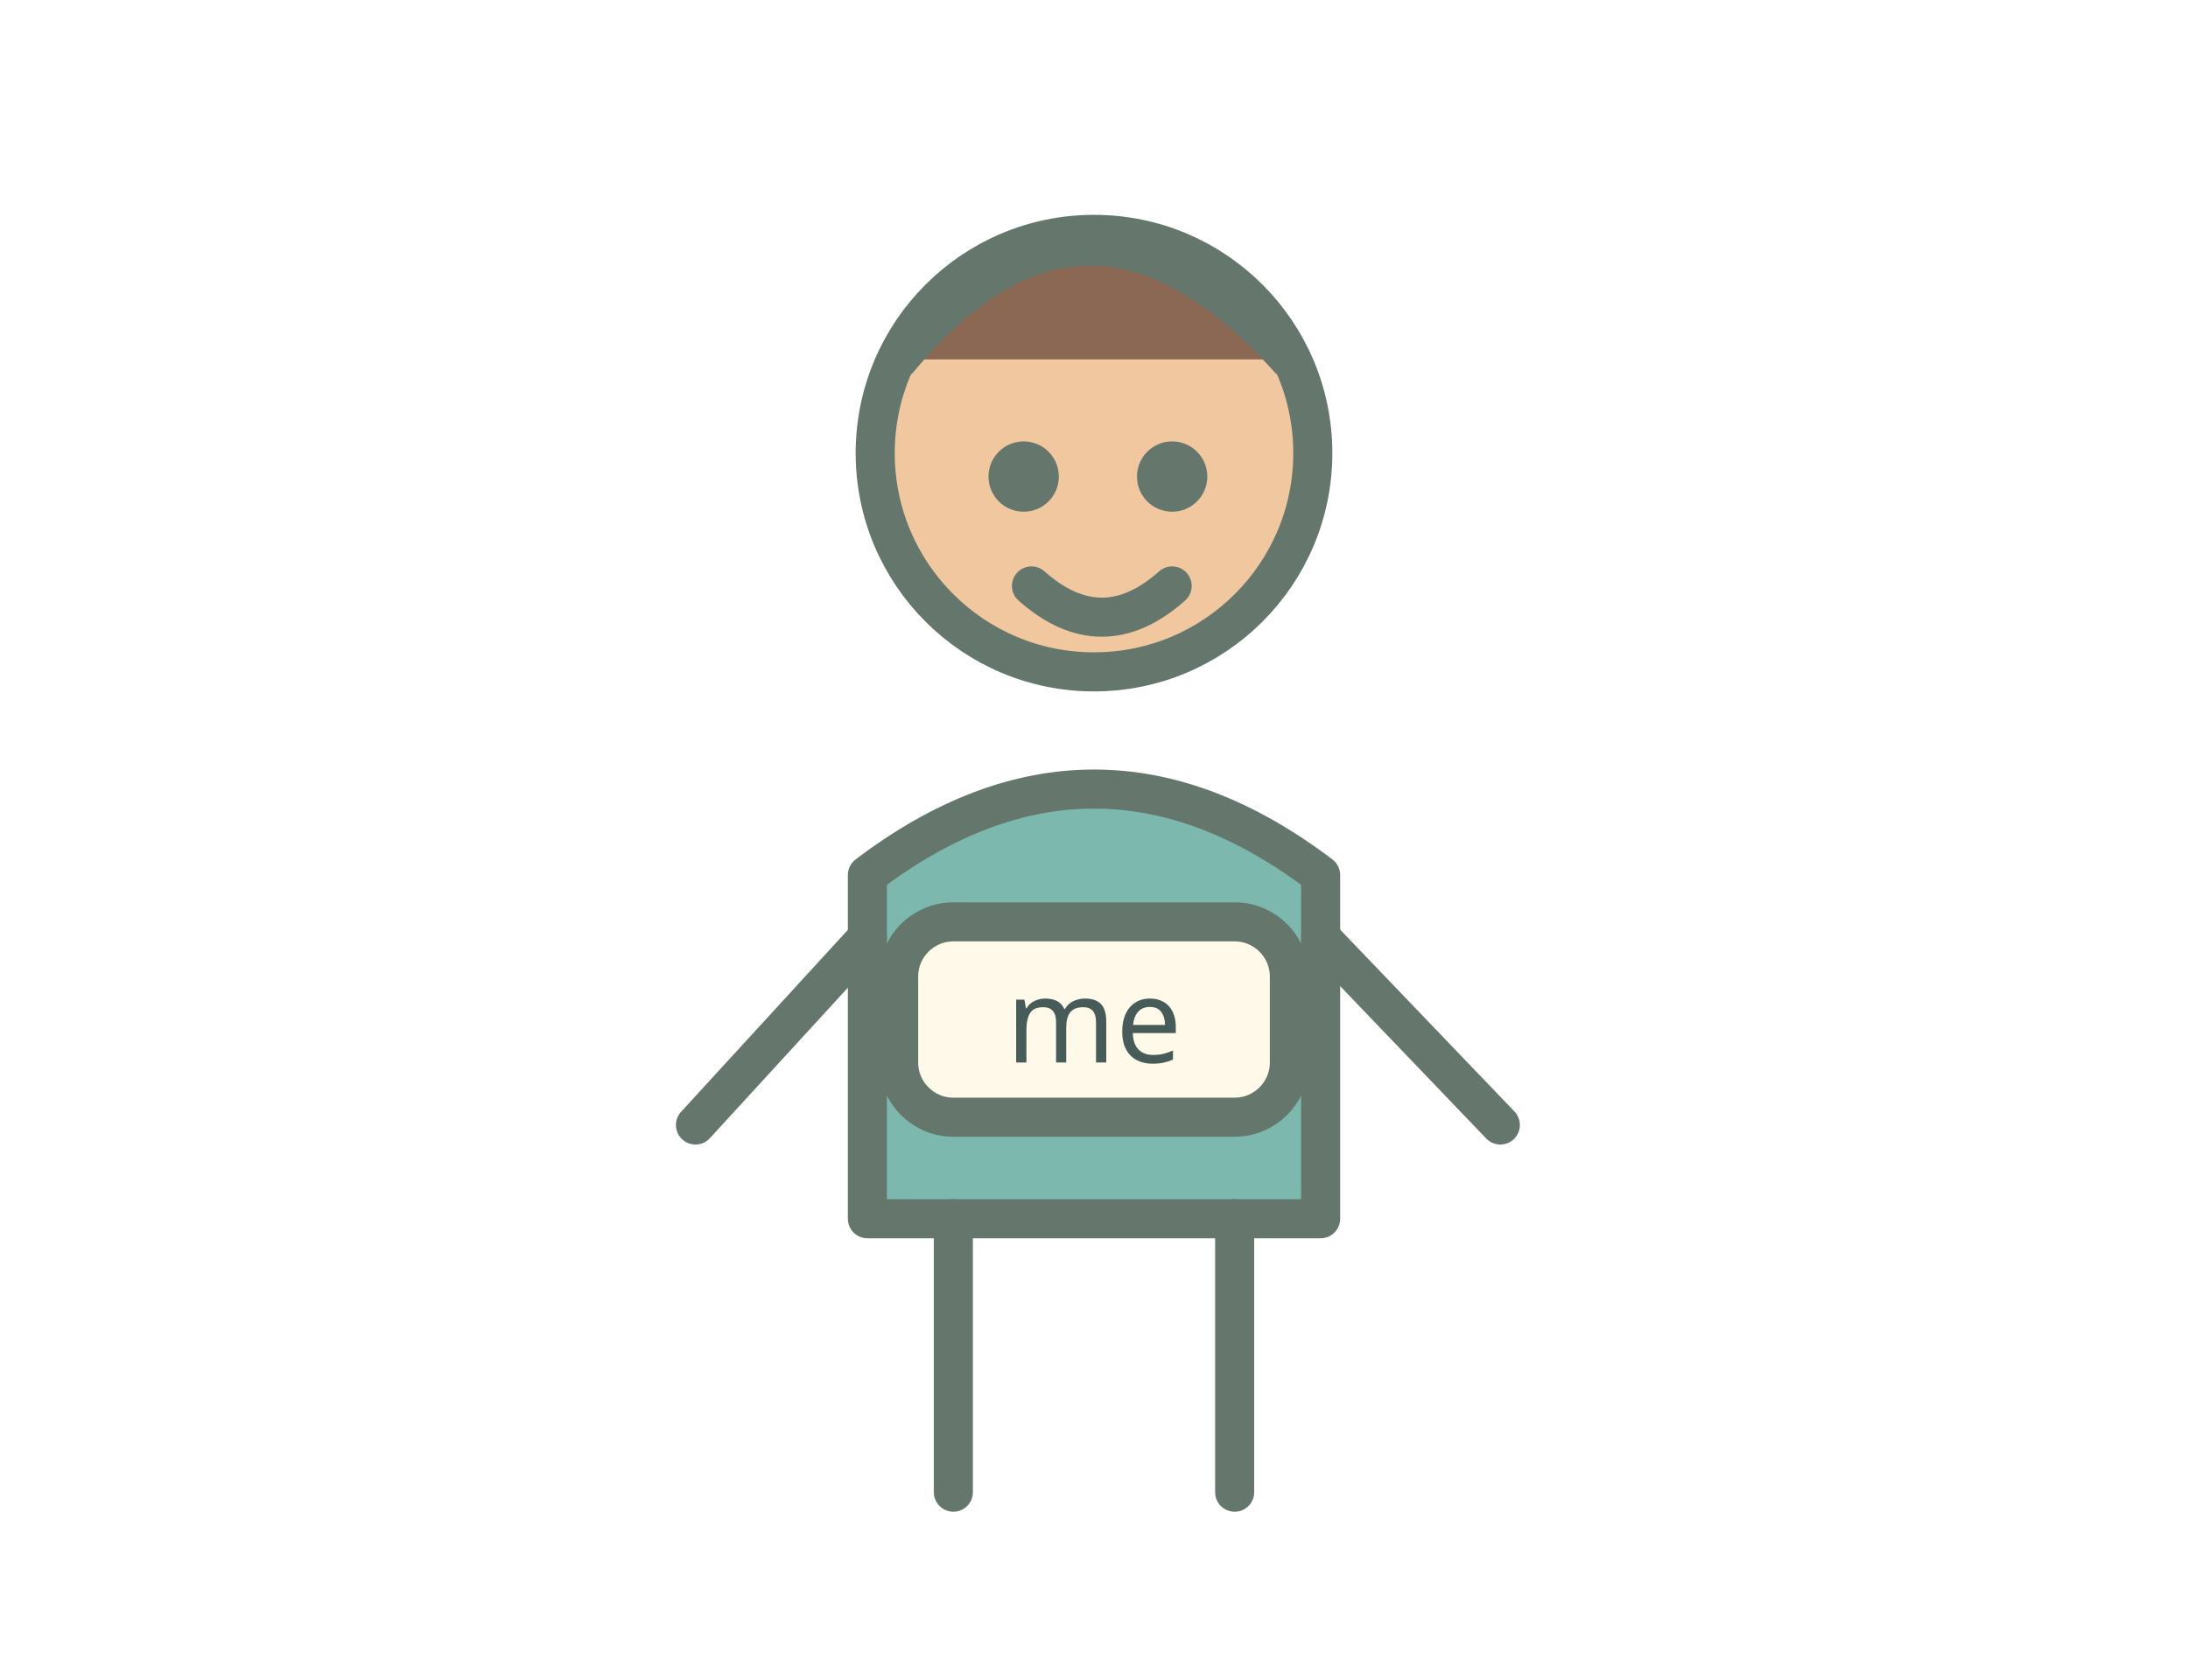
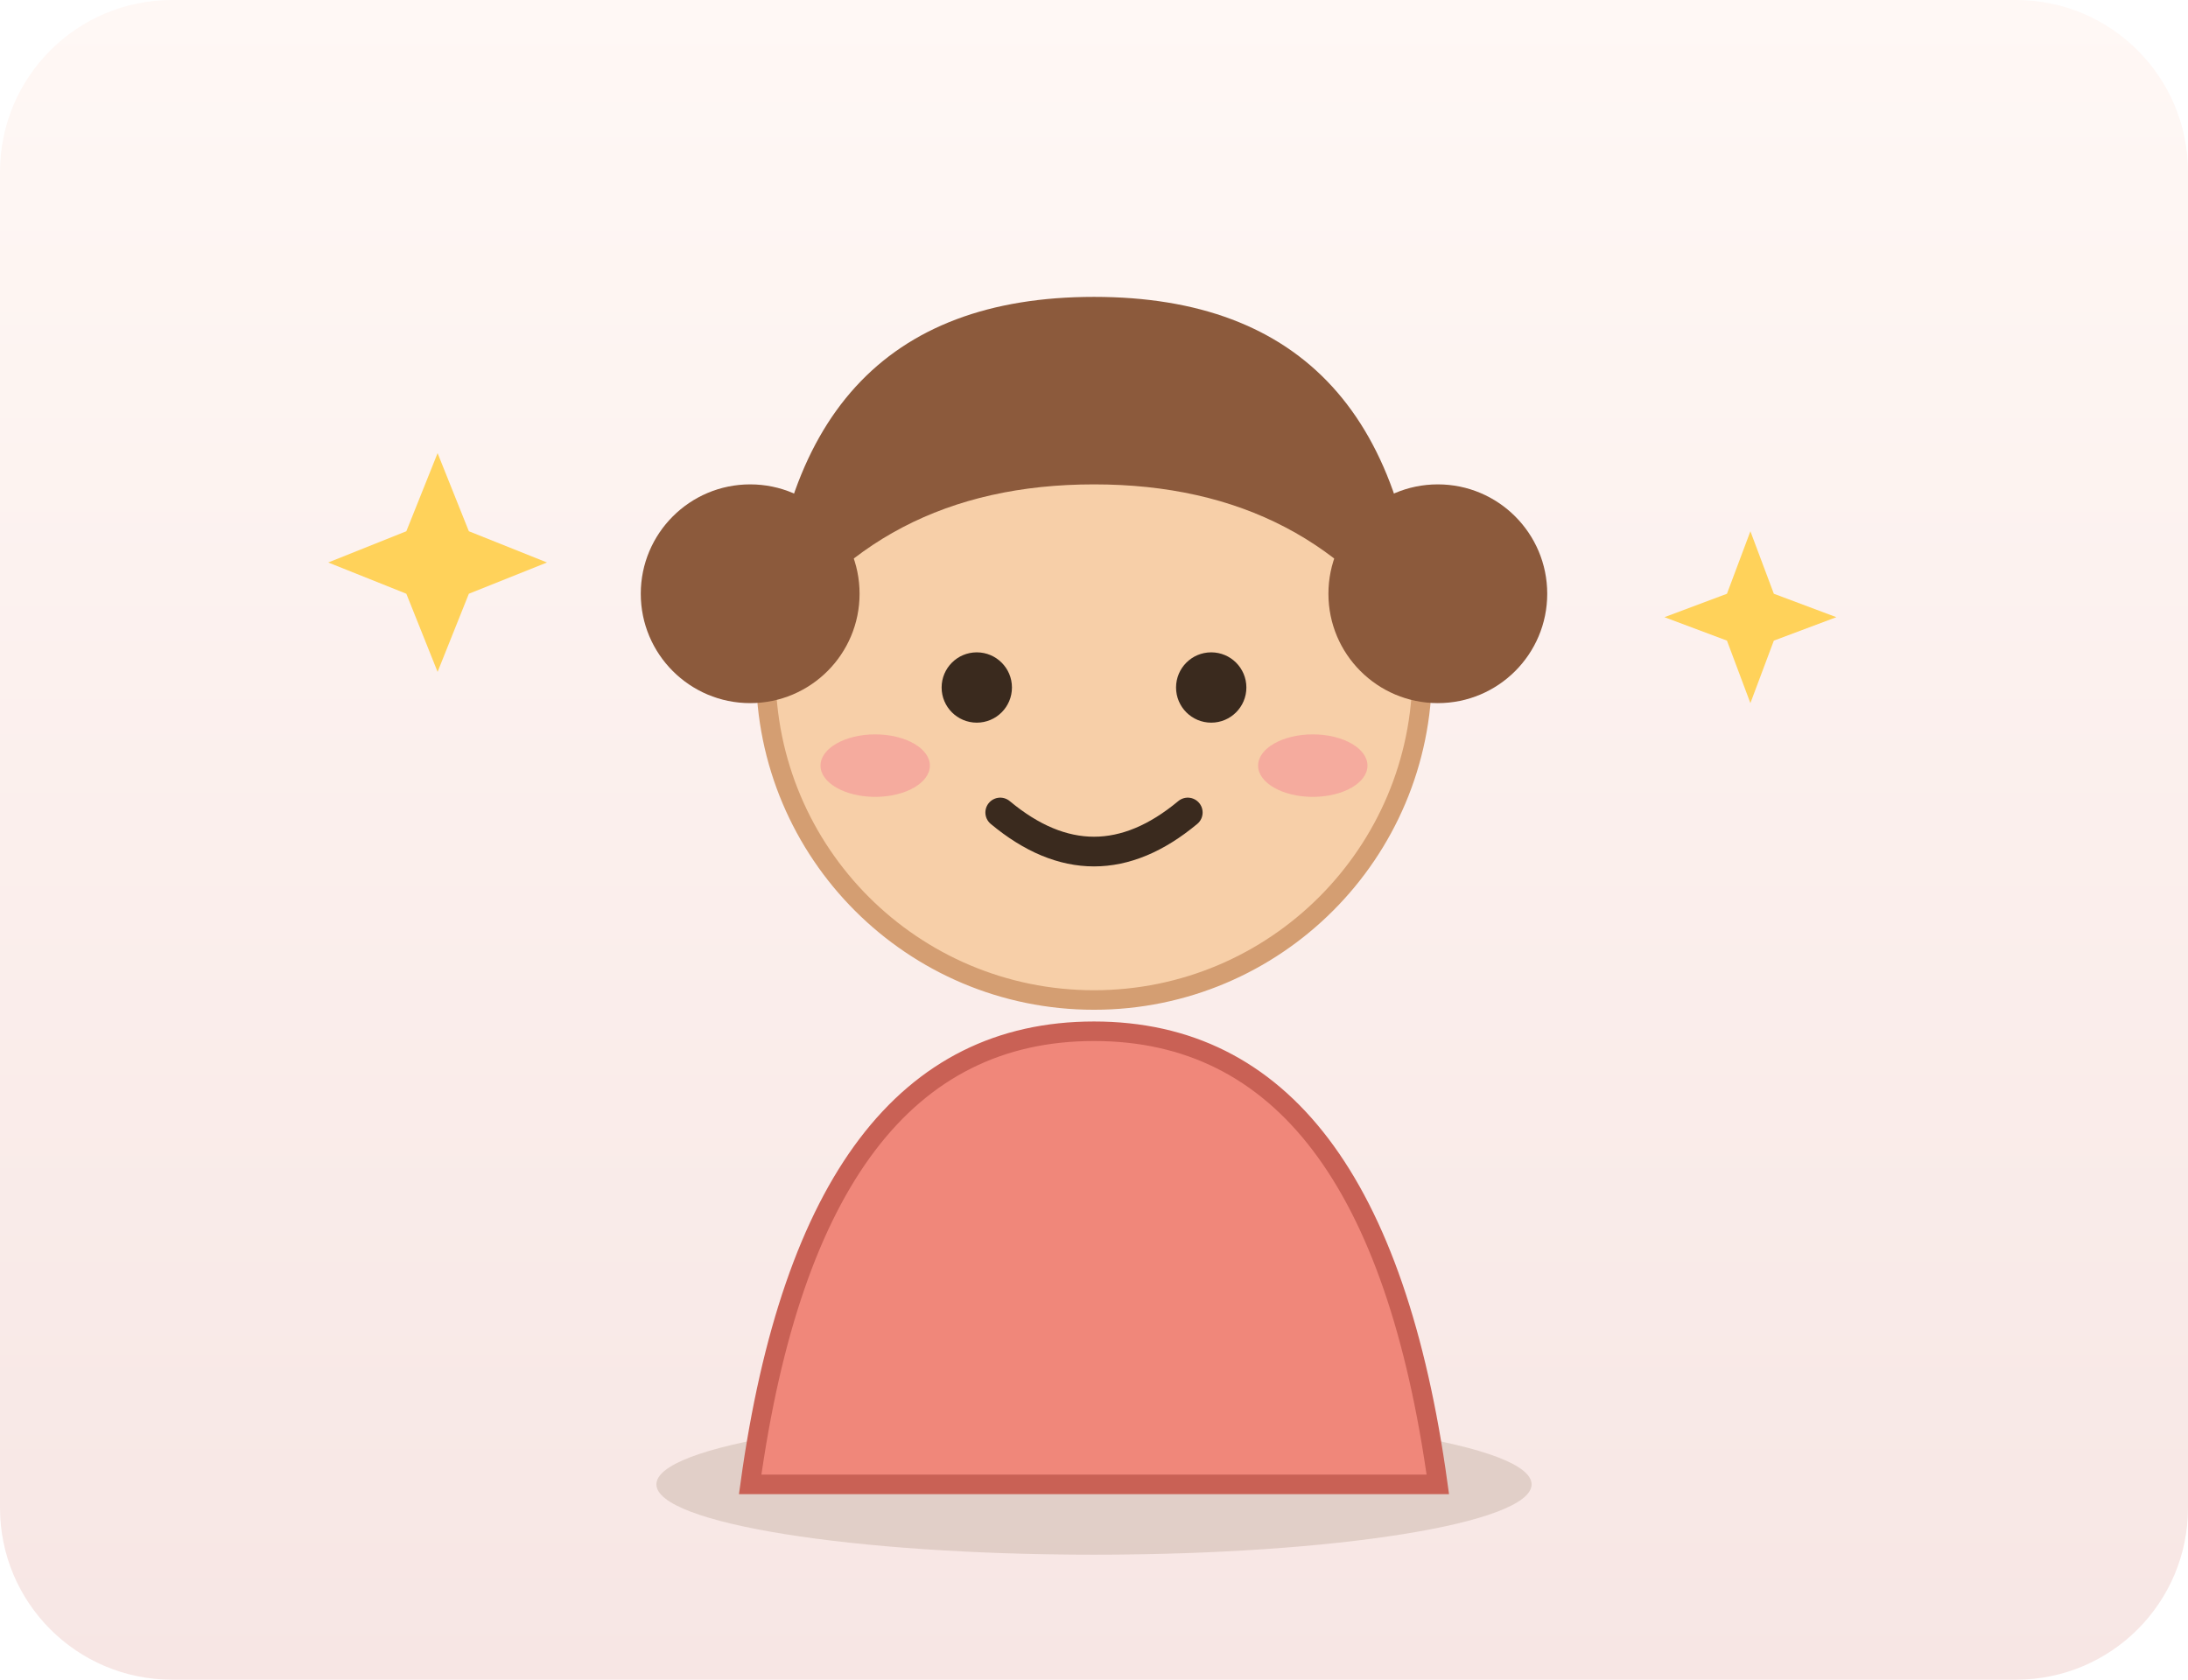
- <svg xmlns="http://www.w3.org/2000/svg" viewBox="0 0 280 215" role="img" aria-label="An original illustration for me">
-   <g stroke="#65766c" stroke-width="5" stroke-linecap="round" stroke-linejoin="round">
-     <circle cx="140" cy="58" r="28" fill="#f0c79f" />
-     <path d="M115 46q24-29 50 0" fill="#8a6854" />
-     <path d="M111 112q29-22 58 0v44h-58z" fill="#7cb8ad" />
-     <path d="M111 120l-22 24m80-24 23 24" fill="none" />
-     <path d="M122 156v35m36-35v35" fill="none" />
-     <circle cx="131" cy="61" r="2" fill="#65766c" />
-     <circle cx="150" cy="61" r="2" fill="#65766c" />
-     <path d="M132 75q9 8 18 0" fill="none" />
-     <rect x="115" y="118" width="50" height="25" rx="7" fill="#fff9e9" />
-     <text x="140" y="136" text-anchor="middle" stroke="none" fill="#475c58" font-family="sans-serif" font-size="15">me</text>
+ <svg xmlns="http://www.w3.org/2000/svg" viewBox="0 0 280 215" role="img" aria-label="A smiling kid with stars for the word me">
+   <defs>
+     <linearGradient id="bg-me" x1="0" y1="0" x2="0" y2="1">
+       <stop offset="0%" stop-color="#fff8f5" />
+       <stop offset="100%" stop-color="#f7e6e4" />
+     </linearGradient>
+   </defs>
+   <rect width="280" height="215" rx="22" fill="url(#bg-me)" />
+   <ellipse cx="140" cy="190" rx="56" ry="9" fill="#7c5d3e" opacity=".18" />
+   <path d="M96 190 Q104 132 140 132 Q176 132 184 190 Z" fill="#f0877a" stroke="#c96155" stroke-width="2.5" />
+   <circle cx="140" cy="86" r="42" fill="#f7cfa8" stroke="#d49e72" stroke-width="2.5" />
+   <path d="M98 84 Q100 38 140 38 Q180 38 182 84 Q168 62 140 62 Q112 62 98 84 Z" fill="#8c5a3c" />
+   <circle cx="96" cy="76" r="14" fill="#8c5a3c" />
+   <circle cx="184" cy="76" r="14" fill="#8c5a3c" />
+   <circle cx="125" cy="88" r="4.5" fill="#3a2a1e" />
+   <circle cx="155" cy="88" r="4.5" fill="#3a2a1e" />
+   <ellipse cx="112" cy="98" rx="7" ry="4" fill="#f59898" opacity=".65" />
+   <ellipse cx="168" cy="98" rx="7" ry="4" fill="#f59898" opacity=".65" />
+   <path d="M128 104 Q140 114 152 104" fill="none" stroke="#3a2a1e" stroke-width="3.8" stroke-linecap="round" />
+   <g fill="#ffd25a">
+     <path d="M56 58 l4 10 10 4-10 4-4 10-4-10-10-4 10-4Z" />
+     <path d="M224 68 l3 8 8 3-8 3-3 8-3-8-8-3 8-3Z" />
  </g>
</svg>
